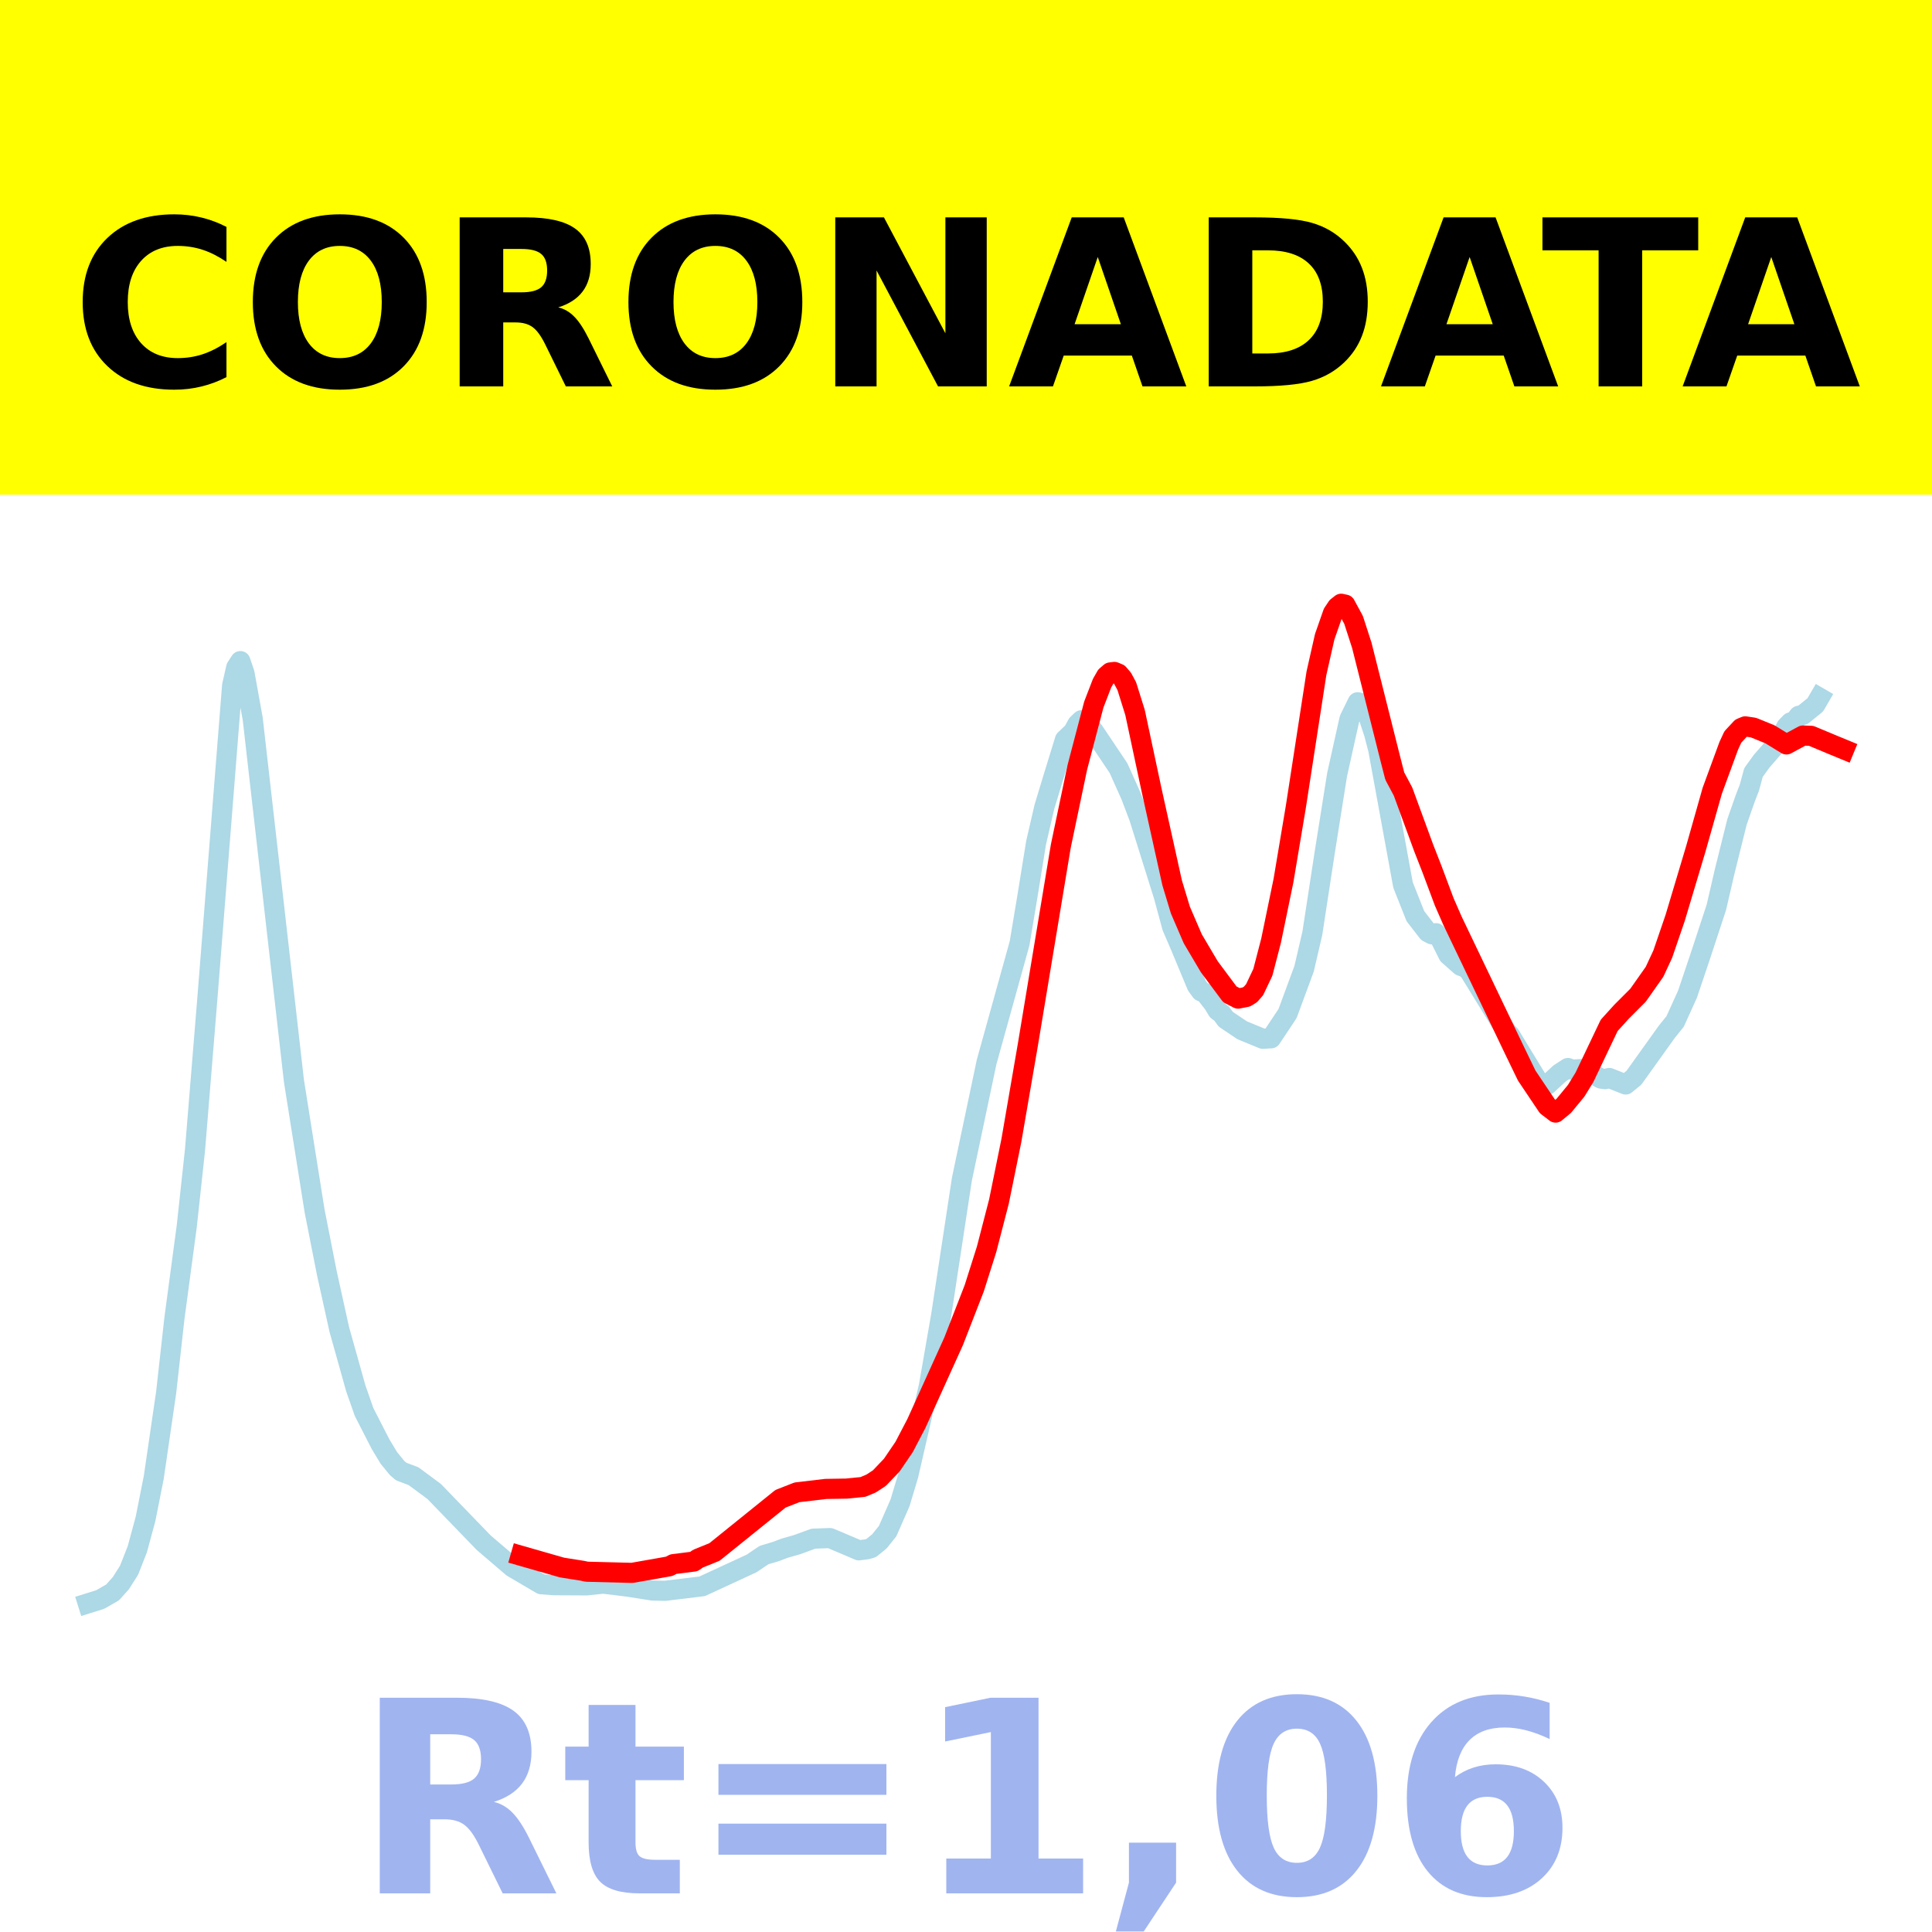
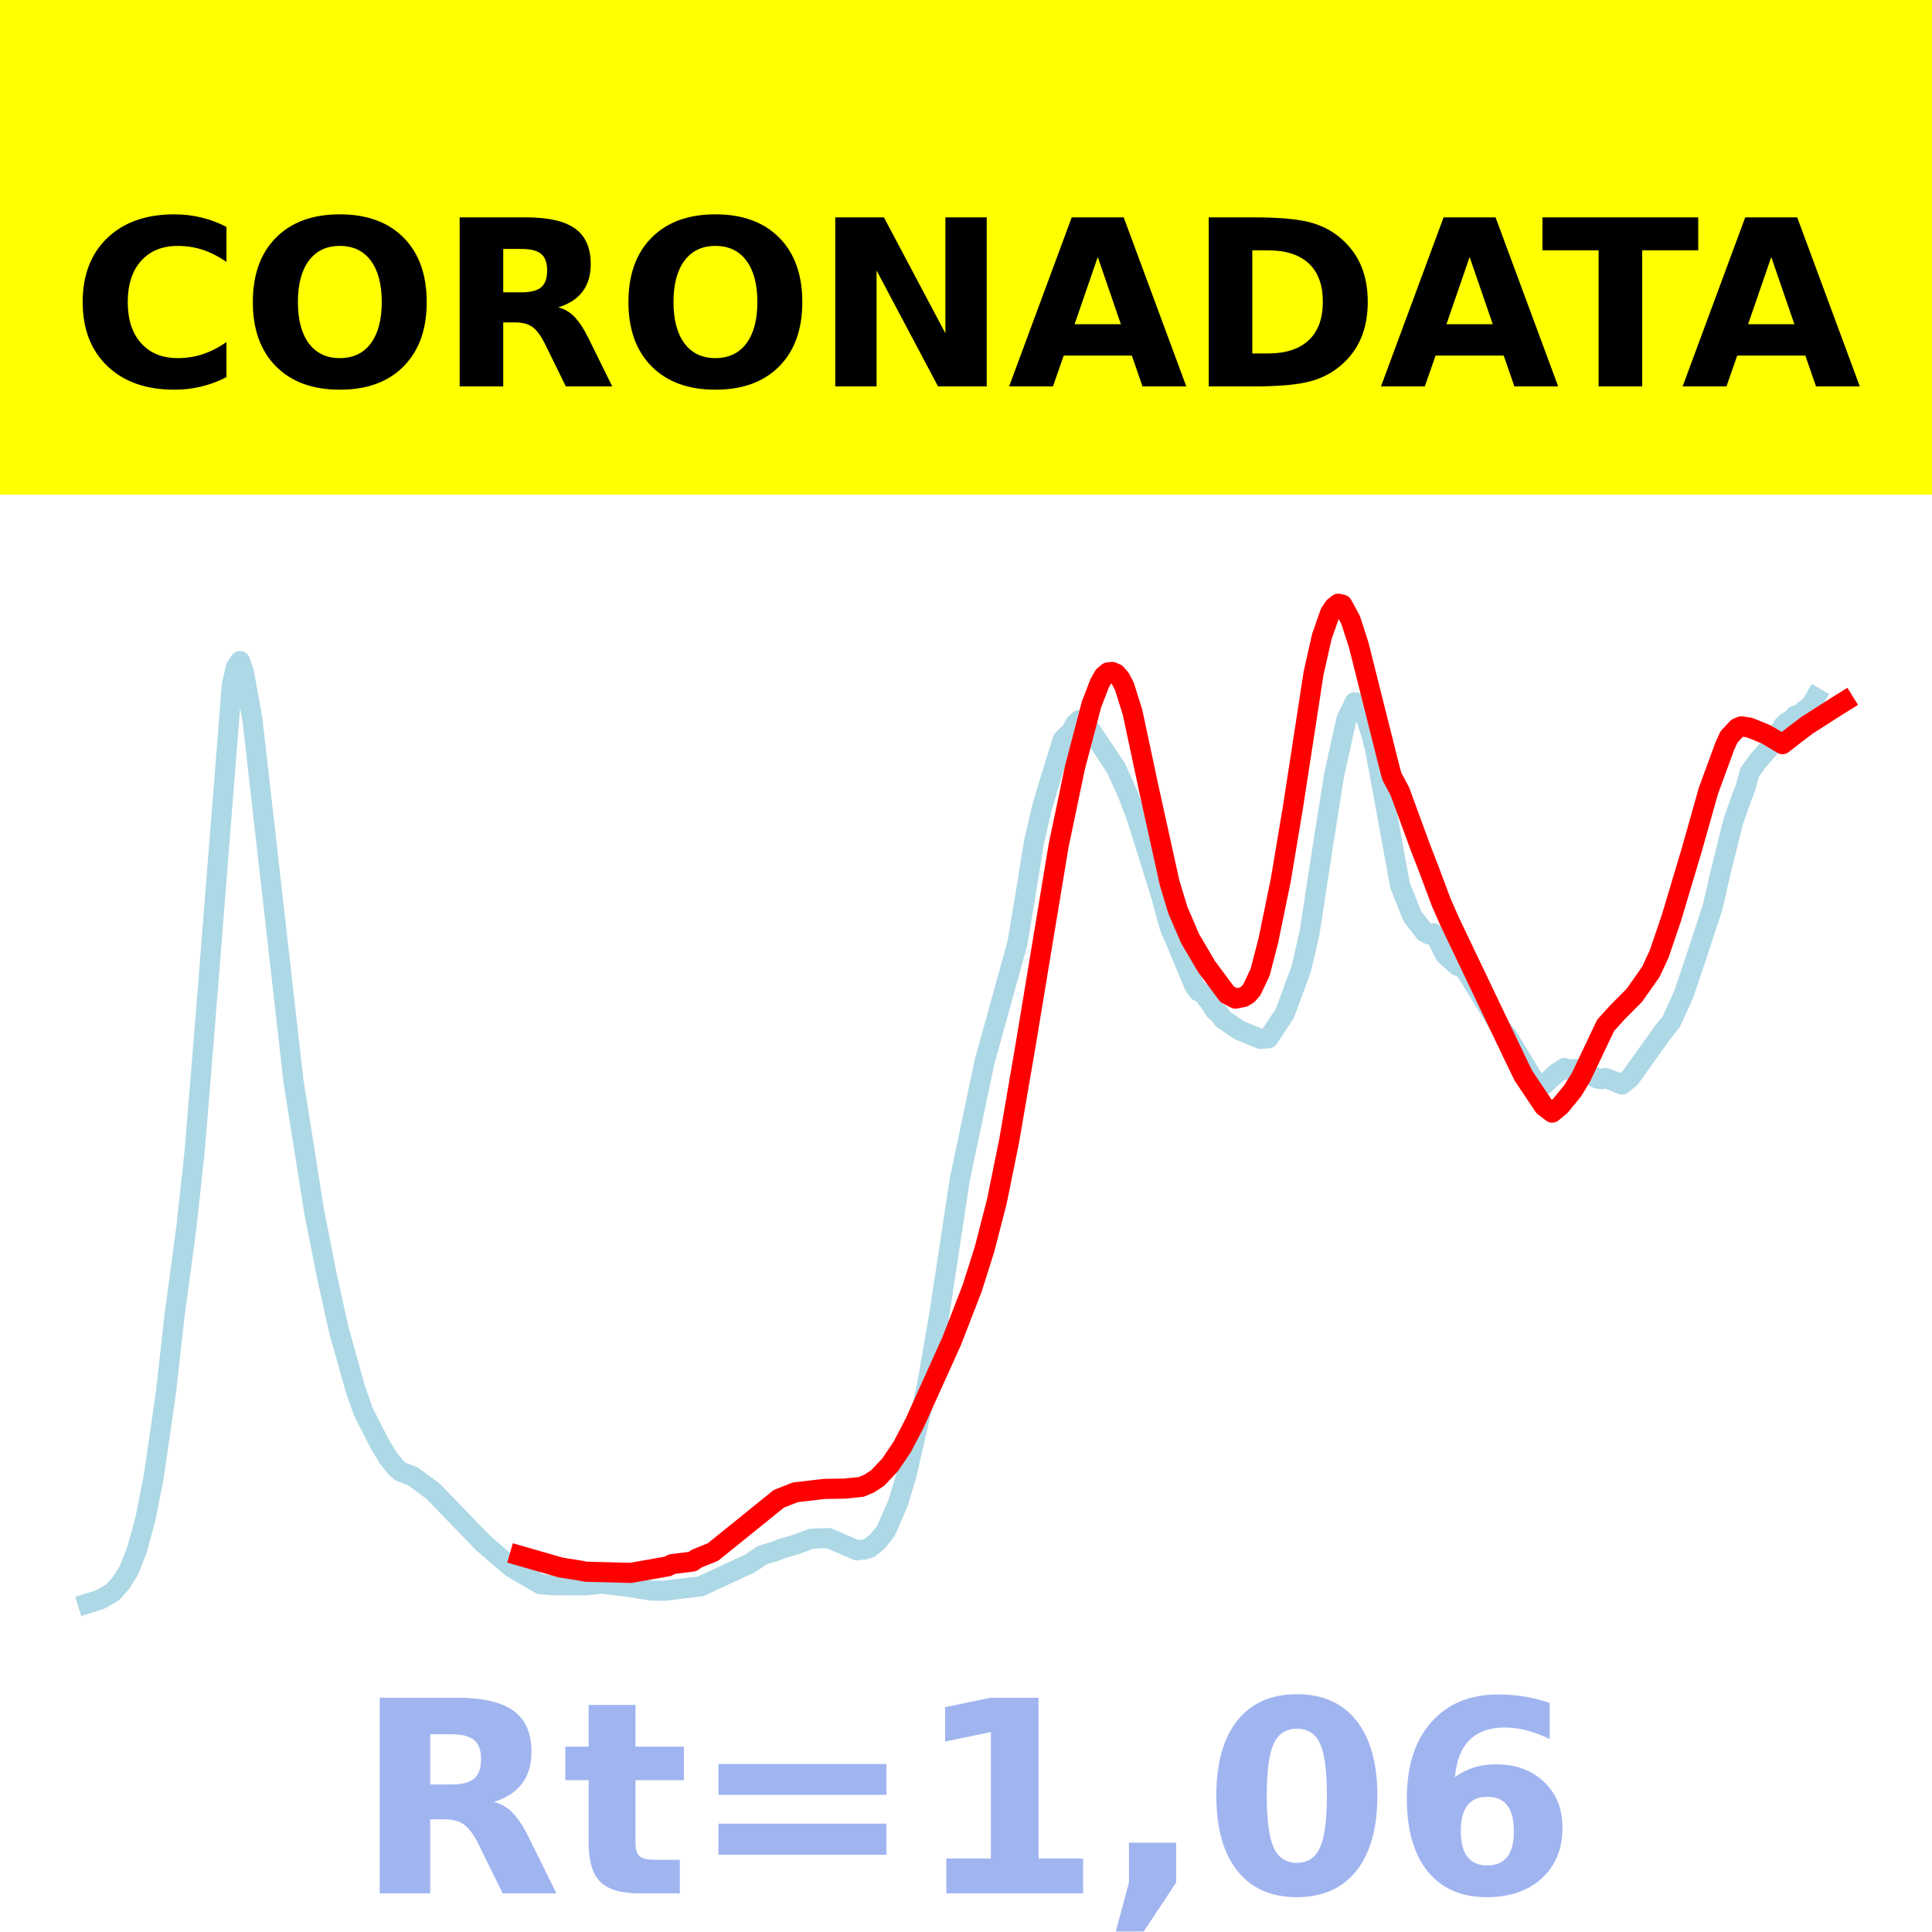
<svg xmlns="http://www.w3.org/2000/svg" xmlns:xlink="http://www.w3.org/1999/xlink" height="144pt" version="1.1" viewBox="0 0 144 144" width="144pt">
  <defs>
    <style type="text/css">*{stroke-linecap:butt;stroke-linejoin:round;}</style>
  </defs>
  <g id="figure_1">
    <g id="patch_1">
      <path d="M 0 144  L 144 144  L 144 0  L 0 0  z " style="fill:#ffffff;" />
    </g>
    <g id="axes_1">
      <g id="patch_2">
        <path d="M 0 144  L 144 144  L 144 0  L 0 0  z " style="fill:#ffffff;" />
      </g>
      <g id="line2d_1">
-         <path clip-path="url(#pe7d4a518b0)" d="M 6.545 119.509  L 7.467 119.22  L 8.389 118.691  L 9.004 118.006  L 9.618 117.04  L 10.233 115.476  L 10.848 113.209  L 11.462 110.109  L 12.384 103.789  L 12.999 98.271  L 13.921 91.389  L 14.535 85.709  L 15.457 74.407  L 17.301 51.095  L 17.608 49.748  L 17.915 49.275  L 18.223 50.18  L 18.837 53.579  L 21.91 80.579  L 23.447 90.25  L 24.369 94.929  L 25.291 99.099  L 26.52 103.482  L 27.134 105.237  L 28.364 107.639  L 28.978 108.658  L 29.593 109.414  L 29.9 109.678  L 30.822 110.027  L 32.359 111.164  L 36.046 114.978  L 38.197 116.818  L 40.348 118.081  L 41.27 118.151  L 43.729 118.164  L 44.958 118.034  L 46.802 118.26  L 48.645 118.55  L 49.567 118.57  L 52.333 118.235  L 56.02 116.531  L 56.942 115.907  L 57.864 115.63  L 58.479 115.395  L 59.401 115.132  L 60.63 114.683  L 61.859 114.638  L 63.396 115.287  L 64.01 115.552  L 64.625 115.475  L 64.932 115.383  L 65.547 114.884  L 66.161 114.117  L 67.083 112.013  L 67.698 109.967  L 69.234 103.3  L 70.156 97.993  L 71.693 87.895  L 73.536 79.155  L 75.995 70.304  L 76.609 66.618  L 77.224 62.813  L 77.839 60.155  L 78.453 58.127  L 79.375 55.13  L 79.99 54.544  L 80.297 53.98  L 80.604 53.683  L 80.912 53.816  L 81.526 54.505  L 83.37 57.254  L 84.292 59.316  L 84.907 60.937  L 86.75 66.816  L 87.365 69.091  L 87.98 70.52  L 89.209 73.47  L 89.516 73.888  L 89.823 74.015  L 90.438 74.804  L 90.745 75.314  L 91.052 75.548  L 91.36 75.967  L 92.589 76.794  L 94.125 77.424  L 94.74 77.389  L 95.969 75.54  L 97.198 72.209  L 97.813 69.571  L 98.735 63.555  L 99.657 57.753  L 100.579 53.599  L 101.193 52.342  L 101.501 52.421  L 101.808 52.815  L 102.423 54.697  L 102.73 55.885  L 104.574 65.963  L 105.496 68.288  L 106.417 69.475  L 106.725 69.639  L 107.032 69.554  L 107.339 69.946  L 107.954 71.175  L 108.876 71.991  L 109.183 72.095  L 109.49 72.343  L 112.256 76.84  L 112.563 77.178  L 114.714 80.712  L 115.022 80.89  L 115.329 80.854  L 116.251 80.002  L 116.866 79.603  L 117.173 79.723  L 118.095 79.67  L 118.709 80.058  L 119.324 80.391  L 119.631 80.436  L 119.939 80.344  L 121.168 80.831  L 121.782 80.33  L 124.241 76.895  L 124.855 76.134  L 125.777 74.099  L 126.699 71.363  L 127.928 67.626  L 128.543 64.968  L 129.465 61.263  L 130.079 59.507  L 130.387 58.714  L 130.694 57.579  L 131.309 56.727  L 132.538 55.319  L 133.152 54.156  L 133.46 53.843  L 133.767 53.743  L 134.074 53.35  L 134.382 53.283  L 135.303 52.533  L 135.611 52.002  L 135.611 52.002  " style="fill:none;stroke:#add8e6;stroke-linecap:square;stroke-width:1.5;" />
+         <path clip-path="url(#pae59dd91ea)" d="M 6.545 119.509  L 7.465 119.22  L 8.385 118.691  L 8.998 118.006  L 9.611 117.04  L 10.224 115.476  L 10.838 113.209  L 11.451 110.109  L 12.37 103.789  L 12.984 98.271  L 13.903 91.389  L 14.517 85.709  L 15.436 74.407  L 17.276 51.095  L 17.582 49.748  L 17.889 49.275  L 18.195 50.18  L 18.809 53.579  L 21.874 80.579  L 23.407 90.25  L 24.327 94.929  L 25.247 99.099  L 26.473 103.482  L 27.086 105.237  L 28.313 107.639  L 28.926 108.658  L 29.539 109.414  L 29.845 109.678  L 30.765 110.027  L 32.298 111.164  L 35.977 114.978  L 38.123 116.818  L 40.269 118.081  L 41.189 118.151  L 43.641 118.164  L 44.868 118.034  L 46.707 118.26  L 48.547 118.55  L 49.466 118.57  L 52.226 118.235  L 55.905 116.531  L 56.824 115.907  L 57.744 115.63  L 58.357 115.395  L 59.277 115.132  L 60.503 114.683  L 61.73 114.638  L 63.263 115.287  L 63.876 115.552  L 64.489 115.475  L 64.795 115.383  L 65.409 114.884  L 66.022 114.117  L 66.941 112.013  L 67.555 109.967  L 69.088 103.3  L 70.007 97.993  L 71.54 87.895  L 73.38 79.155  L 75.832 70.304  L 76.445 66.618  L 77.059 62.813  L 77.672 60.155  L 78.285 58.127  L 79.205 55.13  L 79.818 54.544  L 80.124 53.98  L 80.431 53.683  L 80.737 53.816  L 81.351 54.505  L 83.19 57.254  L 84.11 59.316  L 84.723 60.937  L 86.562 66.816  L 87.176 69.091  L 87.789 70.52  L 89.015 73.47  L 89.322 73.888  L 89.628 74.015  L 90.241 74.804  L 90.548 75.314  L 90.855 75.548  L 91.161 75.967  L 92.387 76.794  L 93.92 77.424  L 94.534 77.389  L 95.76 75.54  L 96.986 72.209  L 97.599 69.571  L 98.519 63.555  L 99.439 57.753  L 100.359 53.599  L 100.972 52.342  L 101.278 52.421  L 101.585 52.815  L 102.198 54.697  L 102.505 55.885  L 104.344 65.963  L 105.264 68.288  L 106.184 69.475  L 106.49 69.639  L 106.797 69.554  L 107.103 69.946  L 107.716 71.175  L 108.636 71.991  L 108.943 72.095  L 109.249 72.343  L 112.009 76.84  L 112.315 77.178  L 114.461 80.712  L 114.768 80.89  L 115.074 80.854  L 115.994 80.002  L 116.607 79.603  L 116.914 79.723  L 117.834 79.67  L 118.447 80.058  L 119.06 80.391  L 119.366 80.436  L 119.673 80.344  L 120.899 80.831  L 121.512 80.33  L 123.965 76.895  L 124.578 76.134  L 125.498 74.099  L 126.418 71.363  L 127.644 67.626  L 128.257 64.968  L 129.177 61.263  L 129.79 59.507  L 130.097 58.714  L 130.403 57.579  L 131.016 56.727  L 132.243 55.319  L 132.856 54.156  L 133.162 53.843  L 133.469 53.743  L 133.776 53.35  L 134.082 53.283  L 135.002 52.533  L 135.308 52.002  L 135.308 52.002  " style="fill:none;stroke:#add8e6;stroke-linecap:square;stroke-width:1.5;" />
      </g>
      <g id="line2d_2">
-         <path clip-path="url(#pe7d4a518b0)" d="M 38.812 115.953  L 41.885 116.834  L 43.421 117.078  L 43.729 117.146  L 47.109 117.233  L 49.875 116.746  L 50.182 116.583  L 51.718 116.388  L 52.026 116.173  L 53.255 115.675  L 58.172 111.711  L 59.401 111.229  L 61.552 110.976  L 63.088 110.951  L 64.318 110.829  L 64.932 110.571  L 65.547 110.168  L 66.469 109.2  L 67.391 107.844  L 68.312 106.079  L 71.078 99.971  L 72.615 96.018  L 73.536 93.111  L 74.458 89.548  L 75.38 85.017  L 76.609 77.881  L 79.068 63.056  L 80.297 57.196  L 81.526 52.514  L 82.141 50.921  L 82.448 50.384  L 82.755 50.12  L 83.063 50.082  L 83.37 50.212  L 83.677 50.568  L 83.985 51.144  L 84.599 53.103  L 85.828 58.863  L 87.365 65.802  L 87.98 67.831  L 88.901 69.969  L 90.131 72.049  L 91.667 74.113  L 92.282 74.43  L 92.896 74.309  L 93.204 74.118  L 93.511 73.767  L 94.125 72.473  L 94.74 70.106  L 95.662 65.639  L 96.584 60.141  L 98.12 50.18  L 98.735 47.461  L 99.35 45.701  L 99.657 45.241  L 99.964 45  L 100.271 45.068  L 100.886 46.2  L 101.501 48.098  L 103.652 56.653  L 103.959 57.846  L 104.574 59  L 106.11 63.191  L 106.725 64.763  L 107.647 67.226  L 108.261 68.628  L 112.871 78.263  L 113.793 80.168  L 115.329 82.455  L 115.944 82.926  L 116.558 82.419  L 117.48 81.298  L 118.095 80.298  L 119.939 76.425  L 120.86 75.41  L 122.09 74.179  L 123.319 72.434  L 123.933 71.113  L 124.855 68.419  L 126.392 63.282  L 127.621 58.94  L 128.85 55.591  L 129.157 54.928  L 129.772 54.267  L 130.079 54.139  L 130.694 54.231  L 131.923 54.732  L 133.152 55.486  L 134.382 54.823  L 134.996 54.845  L 136.533 55.487  L 137.455 55.867  L 137.455 55.867  " style="fill:none;stroke:#ff0000;stroke-linecap:square;stroke-width:1.5;" />
+         <path clip-path="url(#pae59dd91ea)" d="M 38.736 115.953  L 41.802 116.834  L 43.335 117.078  L 43.641 117.146  L 47.014 117.233  L 49.773 116.746  L 50.08 116.583  L 51.613 116.388  L 51.919 116.173  L 53.145 115.675  L 58.051 111.711  L 59.277 111.229  L 61.423 110.976  L 62.956 110.951  L 64.182 110.829  L 64.795 110.571  L 65.409 110.168  L 66.328 109.2  L 67.248 107.844  L 68.168 106.079  L 70.927 99.971  L 72.46 96.018  L 73.38 93.111  L 74.299 89.548  L 75.219 85.017  L 76.445 77.881  L 78.898 63.056  L 80.124 57.196  L 81.351 52.514  L 81.964 50.921  L 82.27 50.384  L 82.577 50.12  L 82.884 50.082  L 83.19 50.212  L 83.497 50.568  L 83.803 51.144  L 84.416 53.103  L 85.643 58.863  L 87.176 65.802  L 87.789 67.831  L 88.709 69.969  L 89.935 72.049  L 91.468 74.113  L 92.081 74.43  L 92.694 74.309  L 93.001 74.118  L 93.307 73.767  L 93.92 72.473  L 94.534 70.106  L 95.453 65.639  L 96.373 60.141  L 97.906 50.18  L 98.519 47.461  L 99.132 45.701  L 99.439 45.241  L 99.745 45  L 100.052 45.068  L 100.665 46.2  L 101.278 48.098  L 103.424 56.653  L 103.731 57.846  L 104.344 59  L 105.877 63.191  L 106.49 64.763  L 107.41 67.226  L 108.023 68.628  L 112.622 78.263  L 113.541 80.168  L 115.074 82.455  L 115.687 82.926  L 116.301 82.419  L 117.22 81.298  L 117.834 80.298  L 119.673 76.425  L 120.593 75.41  L 121.819 74.179  L 123.045 72.434  L 123.659 71.113  L 124.578 68.419  L 126.111 63.282  L 127.337 58.94  L 128.564 55.591  L 128.87 54.928  L 129.483 54.267  L 129.79 54.139  L 130.403 54.231  L 131.63 54.732  L 132.856 55.464  L 133.776 54.748  L 134.695 54.052  L 135.308 53.66  L 136.841 52.678  L 137.455 52.297  L 137.455 52.297  " style="fill:none;stroke:#ff0000;stroke-linecap:square;stroke-width:1.5;" />
      </g>
      <g id="patch_3">
        <path d="M 0 144  L 0 0  " style="fill:none;stroke:#ffffff;stroke-linecap:square;stroke-linejoin:miter;stroke-width:0.8;" />
      </g>
      <g id="patch_4">
        <path d="M 144 144  L 144 0  " style="fill:none;stroke:#ffffff;stroke-linecap:square;stroke-linejoin:miter;stroke-width:0.8;" />
      </g>
      <g id="patch_5">
-         <path d="M 0 144  L 144 144  " style="fill:none;stroke:#ffffff;stroke-linecap:square;stroke-linejoin:miter;stroke-width:0.8;" />
+         <path d="M -0 144  L 144 144  " style="fill:none;stroke:#ffffff;stroke-linecap:square;stroke-linejoin:miter;stroke-width:0.8;" />
      </g>
      <g id="patch_6">
-         <path d="M 0 0  L 144 0  " style="fill:none;stroke:#ffffff;stroke-linecap:square;stroke-linejoin:miter;stroke-width:0.8;" />
+         <path d="M -0 0  L 144 0  " style="fill:none;stroke:#ffffff;stroke-linecap:square;stroke-linejoin:miter;stroke-width:0.8;" />
      </g>
    </g>
    <g id="text_1">
      <g id="patch_7">
        <path d="M -64.848 36.368  L 208.848 36.368  L 208.848 -7.654  L -64.848 -7.654  z " style="fill:#ffff00;stroke:#ffff00;stroke-linejoin:miter;" />
      </g>
      <g transform="translate(72 9.45018)scale(0.1728 -0.1728)" />
      <g transform="translate(-60.87375 28.8)scale(0.1728 -0.1728)">
        <defs>
          <path id="DejaVuSans-Bold-32" />
          <path d="M 67 4  Q 61.812 1.312 56.203 -0.047  Q 50.594 -1.422 44.484 -1.422  Q 26.266 -1.422 15.625 8.766  Q 4.984 18.953 4.984 36.375  Q 4.984 53.859 15.625 64.031  Q 26.266 74.219 44.484 74.219  Q 50.594 74.219 56.203 72.844  Q 61.812 71.484 67 68.797  L 67 53.719  Q 61.766 57.281 56.688 58.938  Q 51.609 60.594 46 60.594  Q 35.938 60.594 30.172 54.141  Q 24.422 47.703 24.422 36.375  Q 24.422 25.094 30.172 18.641  Q 35.938 12.203 46 12.203  Q 51.609 12.203 56.688 13.859  Q 61.766 15.531 67 19.094  z " id="DejaVuSans-Bold-67" />
          <path d="M 42.484 60.594  Q 33.891 60.594 29.156 54.25  Q 24.422 47.906 24.422 36.375  Q 24.422 24.906 29.156 18.547  Q 33.891 12.203 42.484 12.203  Q 51.125 12.203 55.859 18.547  Q 60.594 24.906 60.594 36.375  Q 60.594 47.906 55.859 54.25  Q 51.125 60.594 42.484 60.594  z M 42.484 74.219  Q 60.062 74.219 70.016 64.156  Q 79.984 54.109 79.984 36.375  Q 79.984 18.703 70.016 8.641  Q 60.062 -1.422 42.484 -1.422  Q 24.953 -1.422 14.969 8.641  Q 4.984 18.703 4.984 36.375  Q 4.984 54.109 14.969 64.156  Q 24.953 74.219 42.484 74.219  z " id="DejaVuSans-Bold-79" />
          <path d="M 35.891 40.578  Q 41.797 40.578 44.359 42.766  Q 46.922 44.969 46.922 50  Q 46.922 54.984 44.359 57.125  Q 41.797 59.281 35.891 59.281  L 27.984 59.281  L 27.984 40.578  z M 27.984 27.594  L 27.984 0  L 9.188 0  L 9.188 72.906  L 37.891 72.906  Q 52.297 72.906 59 68.062  Q 65.719 63.234 65.719 52.781  Q 65.719 45.562 62.219 40.922  Q 58.734 36.281 51.703 34.078  Q 55.562 33.203 58.609 30.094  Q 61.672 27 64.797 20.703  L 75 0  L 54.984 0  L 46.094 18.109  Q 43.406 23.578 40.641 25.578  Q 37.891 27.594 33.297 27.594  z " id="DejaVuSans-Bold-82" />
          <path d="M 9.188 72.906  L 30.172 72.906  L 56.688 22.906  L 56.688 72.906  L 74.516 72.906  L 74.516 0  L 53.516 0  L 27 50  L 27 0  L 9.188 0  z " id="DejaVuSans-Bold-78" />
          <path d="M 53.422 13.281  L 24.031 13.281  L 19.391 0  L 0.484 0  L 27.484 72.906  L 49.906 72.906  L 76.906 0  L 58.016 0  z M 28.719 26.812  L 48.688 26.812  L 38.719 55.812  z " id="DejaVuSans-Bold-65" />
          <path d="M 27.984 58.688  L 27.984 14.203  L 34.719 14.203  Q 46.234 14.203 52.312 19.922  Q 58.406 25.641 58.406 36.531  Q 58.406 47.359 52.344 53.016  Q 46.297 58.688 34.719 58.688  z M 9.188 72.906  L 29 72.906  Q 45.609 72.906 53.734 70.531  Q 61.859 68.172 67.672 62.5  Q 72.797 57.562 75.281 51.109  Q 77.781 44.672 77.781 36.531  Q 77.781 28.266 75.281 21.797  Q 72.797 15.328 67.672 10.406  Q 61.812 4.734 53.609 2.359  Q 45.406 0 29 0  L 9.188 0  z " id="DejaVuSans-Bold-68" />
          <path d="M 0.484 72.906  L 67.672 72.906  L 67.672 58.688  L 43.5 58.688  L 43.5 0  L 24.703 0  L 24.703 58.688  L 0.484 58.688  z " id="DejaVuSans-Bold-84" />
        </defs>
        <use xlink:href="#DejaVuSans-Bold-32" />
        <use x="34.814" xlink:href="#DejaVuSans-Bold-32" />
        <use x="69.629" xlink:href="#DejaVuSans-Bold-32" />
        <use x="104.443" xlink:href="#DejaVuSans-Bold-32" />
        <use x="139.258" xlink:href="#DejaVuSans-Bold-32" />
        <use x="174.072" xlink:href="#DejaVuSans-Bold-32" />
        <use x="208.887" xlink:href="#DejaVuSans-Bold-32" />
        <use x="243.701" xlink:href="#DejaVuSans-Bold-32" />
        <use x="278.516" xlink:href="#DejaVuSans-Bold-32" />
        <use x="313.33" xlink:href="#DejaVuSans-Bold-32" />
        <use x="348.145" xlink:href="#DejaVuSans-Bold-32" />
        <use x="382.959" xlink:href="#DejaVuSans-Bold-67" />
        <use x="456.348" xlink:href="#DejaVuSans-Bold-79" />
        <use x="541.357" xlink:href="#DejaVuSans-Bold-82" />
        <use x="618.359" xlink:href="#DejaVuSans-Bold-79" />
        <use x="703.369" xlink:href="#DejaVuSans-Bold-78" />
        <use x="787.061" xlink:href="#DejaVuSans-Bold-65" />
        <use x="864.453" xlink:href="#DejaVuSans-Bold-68" />
        <use x="947.461" xlink:href="#DejaVuSans-Bold-65" />
        <use x="1017.104" xlink:href="#DejaVuSans-Bold-84" />
        <use x="1077.566" xlink:href="#DejaVuSans-Bold-65" />
        <use x="1154.959" xlink:href="#DejaVuSans-Bold-32" />
        <use x="1189.773" xlink:href="#DejaVuSans-Bold-32" />
        <use x="1224.588" xlink:href="#DejaVuSans-Bold-32" />
        <use x="1259.402" xlink:href="#DejaVuSans-Bold-32" />
        <use x="1294.217" xlink:href="#DejaVuSans-Bold-32" />
        <use x="1329.031" xlink:href="#DejaVuSans-Bold-32" />
        <use x="1363.846" xlink:href="#DejaVuSans-Bold-32" />
        <use x="1398.66" xlink:href="#DejaVuSans-Bold-32" />
        <use x="1433.475" xlink:href="#DejaVuSans-Bold-32" />
        <use x="1468.289" xlink:href="#DejaVuSans-Bold-32" />
        <use x="1503.104" xlink:href="#DejaVuSans-Bold-32" />
      </g>
    </g>
    <g id="text_2">
      <g style="fill:#4169e1;opacity:0.5;" transform="translate(26.46875 141.12)scale(0.2 -0.2)">
        <defs>
          <path d="M 27.484 70.219  L 27.484 54.688  L 45.516 54.688  L 45.516 42.188  L 27.484 42.188  L 27.484 19  Q 27.484 15.188 29 13.844  Q 30.516 12.5 35.016 12.5  L 44 12.5  L 44 0  L 29 0  Q 18.656 0 14.328 4.312  Q 10.016 8.641 10.016 19  L 10.016 42.188  L 1.312 42.188  L 1.312 54.688  L 10.016 54.688  L 10.016 70.219  z " id="DejaVuSans-Bold-116" />
          <path d="M 10.594 48.188  L 73.188 48.188  L 73.188 36.719  L 10.594 36.719  z M 10.594 25.984  L 73.188 25.984  L 73.188 14.406  L 10.594 14.406  z " id="DejaVuSans-Bold-61" />
          <path d="M 11.719 12.984  L 28.328 12.984  L 28.328 60.109  L 11.281 56.594  L 11.281 69.391  L 28.219 72.906  L 46.094 72.906  L 46.094 12.984  L 62.703 12.984  L 62.703 0  L 11.719 0  z " id="DejaVuSans-Bold-49" />
          <path d="M 10.203 18.891  L 27.781 18.891  L 27.781 4  L 15.719 -14.203  L 5.328 -14.203  L 10.203 4  z " id="DejaVuSans-Bold-44" />
          <path d="M 46 36.531  Q 46 50.203 43.438 55.781  Q 40.875 61.375 34.812 61.375  Q 28.766 61.375 26.172 55.781  Q 23.578 50.203 23.578 36.531  Q 23.578 22.703 26.172 17.031  Q 28.766 11.375 34.812 11.375  Q 40.828 11.375 43.406 17.031  Q 46 22.703 46 36.531  z M 64.797 36.375  Q 64.797 18.266 56.984 8.422  Q 49.172 -1.422 34.812 -1.422  Q 20.406 -1.422 12.594 8.422  Q 4.781 18.266 4.781 36.375  Q 4.781 54.547 12.594 64.375  Q 20.406 74.219 34.812 74.219  Q 49.172 74.219 56.984 64.375  Q 64.797 54.547 64.797 36.375  z " id="DejaVuSans-Bold-48" />
          <path d="M 36.188 35.984  Q 31.25 35.984 28.781 32.781  Q 26.312 29.594 26.312 23.188  Q 26.312 16.797 28.781 13.594  Q 31.25 10.406 36.188 10.406  Q 41.156 10.406 43.625 13.594  Q 46.094 16.797 46.094 23.188  Q 46.094 29.594 43.625 32.781  Q 41.156 35.984 36.188 35.984  z M 59.422 71  L 59.422 57.516  Q 54.781 59.719 50.672 60.766  Q 46.578 61.812 42.672 61.812  Q 34.281 61.812 29.594 57.141  Q 24.906 52.484 24.125 43.312  Q 27.344 45.703 31.094 46.891  Q 34.859 48.094 39.312 48.094  Q 50.484 48.094 57.344 41.547  Q 64.203 35.016 64.203 24.422  Q 64.203 12.703 56.531 5.641  Q 48.875 -1.422 35.984 -1.422  Q 21.781 -1.422 13.984 8.172  Q 6.203 17.781 6.203 35.406  Q 6.203 53.469 15.312 63.797  Q 24.422 74.125 40.281 74.125  Q 45.312 74.125 50.047 73.344  Q 54.781 72.562 59.422 71  z " id="DejaVuSans-Bold-54" />
        </defs>
        <use xlink:href="#DejaVuSans-Bold-82" />
        <use x="77.002" xlink:href="#DejaVuSans-Bold-116" />
        <use x="124.805" xlink:href="#DejaVuSans-Bold-61" />
        <use x="208.594" xlink:href="#DejaVuSans-Bold-49" />
        <use x="278.174" xlink:href="#DejaVuSans-Bold-44" />
        <use x="316.162" xlink:href="#DejaVuSans-Bold-48" />
        <use x="385.742" xlink:href="#DejaVuSans-Bold-54" />
      </g>
    </g>
  </g>
  <defs>
-     <clipPath id="pe7d4a518b0">
+     <clipPath id="pae59dd91ea">
      <rect height="144" width="144" x="0" y="0" />
    </clipPath>
  </defs>
</svg>
